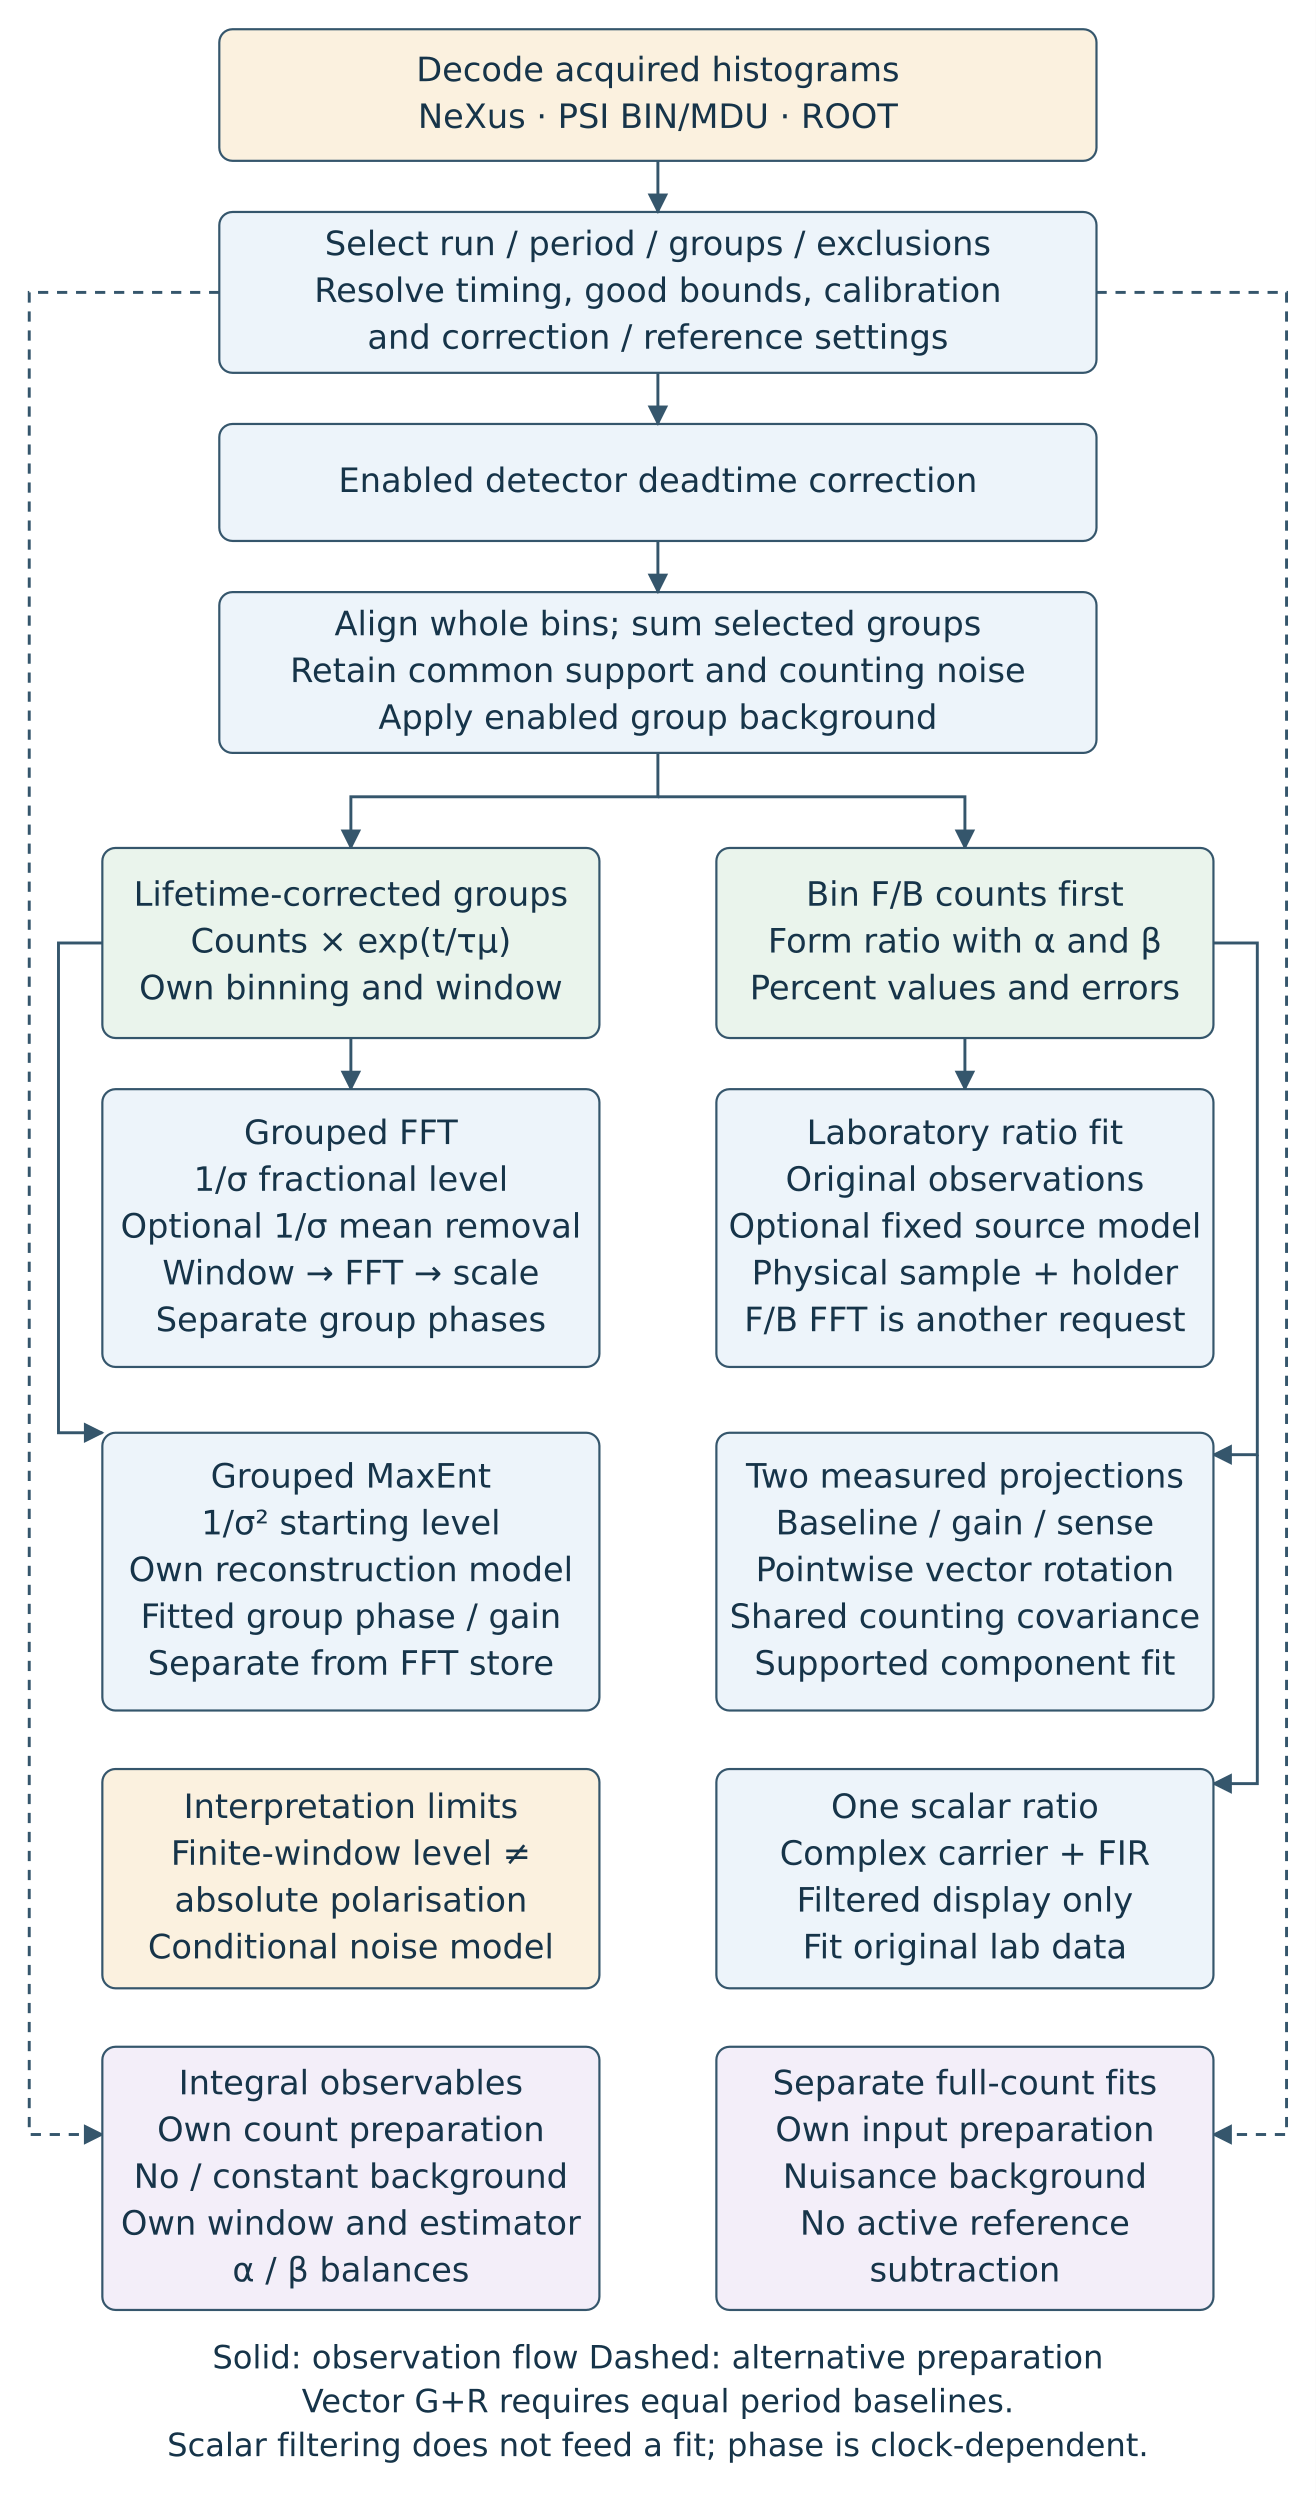
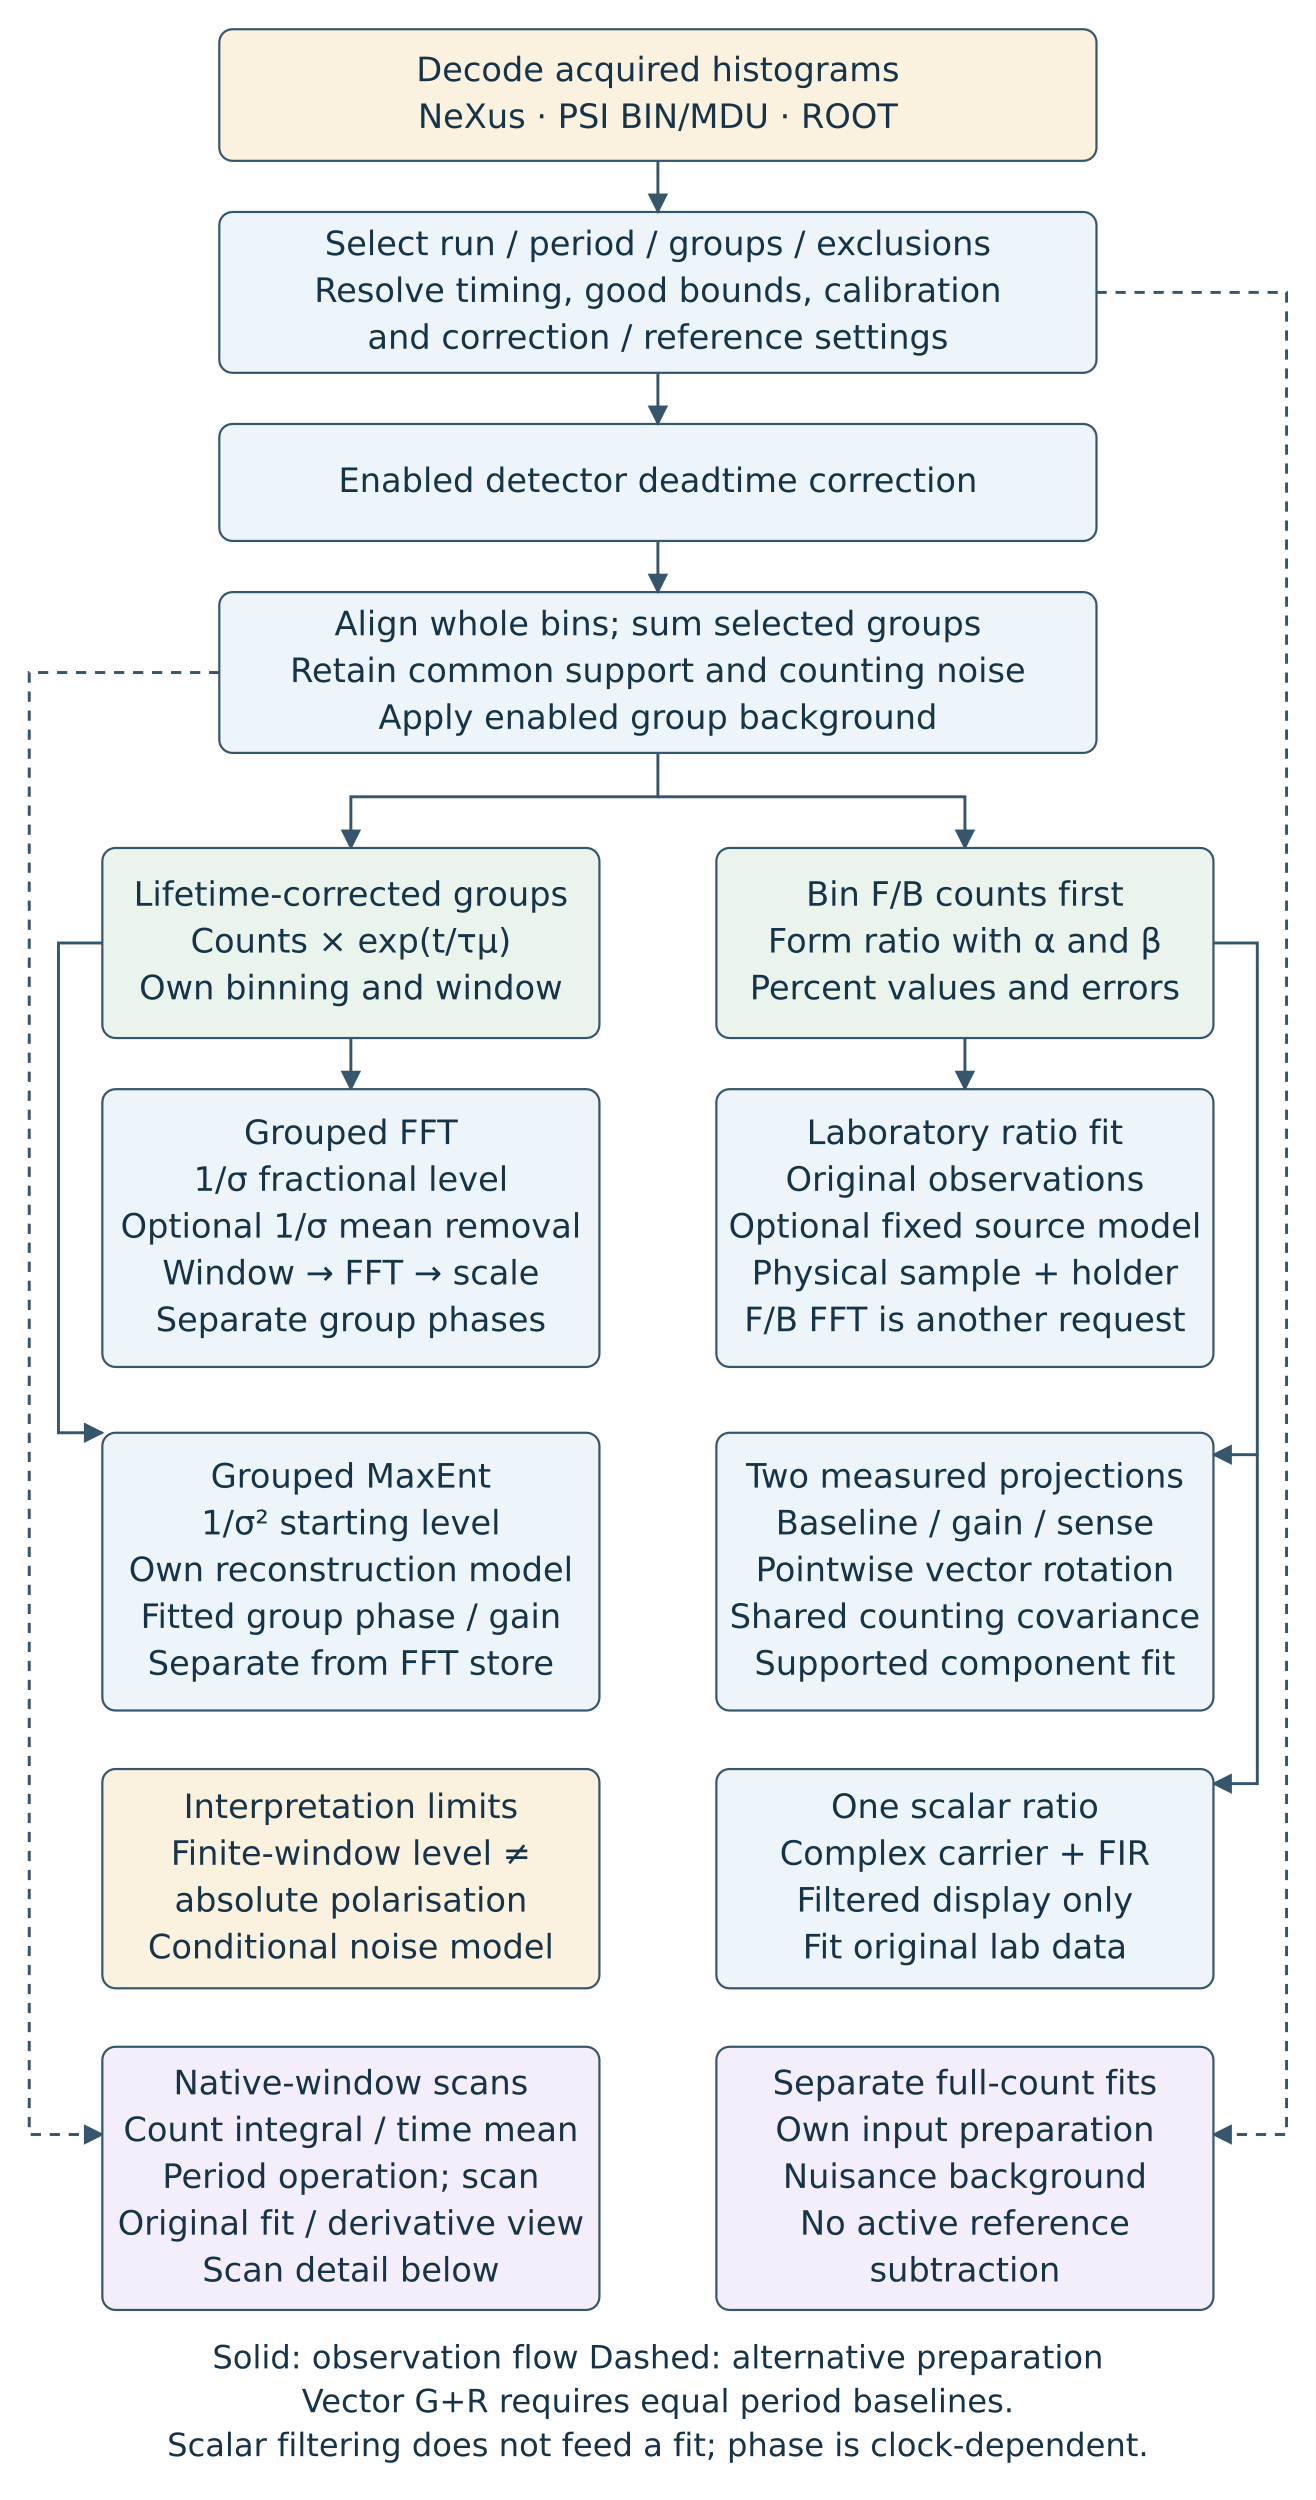
<svg xmlns="http://www.w3.org/2000/svg" width="900" height="1710" viewBox="0 0 900 1710" role="img" aria-labelledby="title description">
  <defs>
    <marker id="arrow" viewBox="0 0 10 10" refX="9" refY="5" markerWidth="7" markerHeight="7" orient="auto-start-reverse">
      <path d="M0 0 L10 5 L0 10z" fill="#35566c" />
    </marker>
  </defs>
  <rect width="900" height="1710" fill="white" />
  <rect x="150" y="20" width="600" height="90" rx="9" fill="#fbf1df" stroke="#35566c" stroke-width="1.5" />
  <text x="450.0" y="49.0" text-anchor="middle" dominant-baseline="middle" font-family="DejaVu Sans, sans-serif" font-size="23" fill="#163449">Decode acquired histograms</text>
  <text x="450.0" y="81.0" text-anchor="middle" dominant-baseline="middle" font-family="DejaVu Sans, sans-serif" font-size="23" fill="#163449">NeXus · PSI BIN/MDU · ROOT</text>
  <rect x="150" y="145" width="600" height="110" rx="9" fill="#edf4fa" stroke="#35566c" stroke-width="1.5" />
  <text x="450.0" y="168.0" text-anchor="middle" dominant-baseline="middle" font-family="DejaVu Sans, sans-serif" font-size="23" fill="#163449">Select run / period / groups / exclusions</text>
  <text x="450.0" y="200.0" text-anchor="middle" dominant-baseline="middle" font-family="DejaVu Sans, sans-serif" font-size="23" fill="#163449">Resolve timing, good bounds, calibration</text>
  <text x="450.0" y="232.0" text-anchor="middle" dominant-baseline="middle" font-family="DejaVu Sans, sans-serif" font-size="23" fill="#163449">and correction / reference settings</text>
  <rect x="150" y="290" width="600" height="80" rx="9" fill="#edf4fa" stroke="#35566c" stroke-width="1.5" />
  <text x="450.0" y="330.0" text-anchor="middle" dominant-baseline="middle" font-family="DejaVu Sans, sans-serif" font-size="23" fill="#163449">Enabled detector deadtime correction</text>
  <rect x="150" y="405" width="600" height="110" rx="9" fill="#edf4fa" stroke="#35566c" stroke-width="1.5" />
  <text x="450.0" y="428.0" text-anchor="middle" dominant-baseline="middle" font-family="DejaVu Sans, sans-serif" font-size="23" fill="#163449">Align whole bins; sum selected groups</text>
  <text x="450.0" y="460.0" text-anchor="middle" dominant-baseline="middle" font-family="DejaVu Sans, sans-serif" font-size="23" fill="#163449">Retain common support and counting noise</text>
  <text x="450.0" y="492.0" text-anchor="middle" dominant-baseline="middle" font-family="DejaVu Sans, sans-serif" font-size="23" fill="#163449">Apply enabled group background</text>
  <path d="M450 110 V145" fill="none" stroke="#35566c" stroke-width="2" marker-end="url(#arrow)" />
  <path d="M450 255 V290" fill="none" stroke="#35566c" stroke-width="2" marker-end="url(#arrow)" />
  <path d="M450 370 V405" fill="none" stroke="#35566c" stroke-width="2" marker-end="url(#arrow)" />
  <path d="M450 515 V545 H240 V580" fill="none" stroke="#35566c" stroke-width="2" marker-end="url(#arrow)" />
  <path d="M450 545 H660 V580" fill="none" stroke="#35566c" stroke-width="2" marker-end="url(#arrow)" />
  <rect x="70" y="580" width="340" height="130" rx="9" fill="#eaf4ec" stroke="#35566c" stroke-width="1.5" />
  <text x="240.0" y="613.0" text-anchor="middle" dominant-baseline="middle" font-family="DejaVu Sans, sans-serif" font-size="23" fill="#163449">Lifetime-corrected groups</text>
  <text x="240.0" y="645.0" text-anchor="middle" dominant-baseline="middle" font-family="DejaVu Sans, sans-serif" font-size="23" fill="#163449">Counts × exp(t/τμ)</text>
  <text x="240.0" y="677.0" text-anchor="middle" dominant-baseline="middle" font-family="DejaVu Sans, sans-serif" font-size="23" fill="#163449">Own binning and window</text>
  <rect x="490" y="580" width="340" height="130" rx="9" fill="#eaf4ec" stroke="#35566c" stroke-width="1.5" />
  <text x="660.0" y="613.0" text-anchor="middle" dominant-baseline="middle" font-family="DejaVu Sans, sans-serif" font-size="23" fill="#163449">Bin F/B counts first</text>
  <text x="660.0" y="645.0" text-anchor="middle" dominant-baseline="middle" font-family="DejaVu Sans, sans-serif" font-size="23" fill="#163449">Form ratio with α and β</text>
  <text x="660.0" y="677.0" text-anchor="middle" dominant-baseline="middle" font-family="DejaVu Sans, sans-serif" font-size="23" fill="#163449">Percent values and errors</text>
  <path d="M240 710 V745" fill="none" stroke="#35566c" stroke-width="2" marker-end="url(#arrow)" />
  <path d="M70 645 H40 V980 H70" fill="none" stroke="#35566c" stroke-width="2" marker-end="url(#arrow)" />
  <path d="M660 710 V745" fill="none" stroke="#35566c" stroke-width="2" marker-end="url(#arrow)" />
  <path d="M830 645 H860 V995 H830" fill="none" stroke="#35566c" stroke-width="2" marker-end="url(#arrow)" />
  <path d="M860 995 V1220 H830" fill="none" stroke="#35566c" stroke-width="2" marker-end="url(#arrow)" />
  <rect x="70" y="745" width="340" height="190" rx="9" fill="#edf4fa" stroke="#35566c" stroke-width="1.5" />
  <text x="240.0" y="776.0" text-anchor="middle" dominant-baseline="middle" font-family="DejaVu Sans, sans-serif" font-size="23" fill="#163449">Grouped FFT</text>
  <text x="240.0" y="808.0" text-anchor="middle" dominant-baseline="middle" font-family="DejaVu Sans, sans-serif" font-size="23" fill="#163449">1/σ fractional level</text>
  <text x="240.0" y="840.0" text-anchor="middle" dominant-baseline="middle" font-family="DejaVu Sans, sans-serif" font-size="23" fill="#163449">Optional 1/σ mean removal</text>
  <text x="240.0" y="872.0" text-anchor="middle" dominant-baseline="middle" font-family="DejaVu Sans, sans-serif" font-size="23" fill="#163449">Window → FFT → scale</text>
  <text x="240.0" y="904.0" text-anchor="middle" dominant-baseline="middle" font-family="DejaVu Sans, sans-serif" font-size="23" fill="#163449">Separate group phases</text>
  <rect x="70" y="980" width="340" height="190" rx="9" fill="#edf4fa" stroke="#35566c" stroke-width="1.5" />
  <text x="240.0" y="1011.0" text-anchor="middle" dominant-baseline="middle" font-family="DejaVu Sans, sans-serif" font-size="23" fill="#163449">Grouped MaxEnt</text>
  <text x="240.0" y="1043.0" text-anchor="middle" dominant-baseline="middle" font-family="DejaVu Sans, sans-serif" font-size="23" fill="#163449">1/σ² starting level</text>
  <text x="240.0" y="1075.0" text-anchor="middle" dominant-baseline="middle" font-family="DejaVu Sans, sans-serif" font-size="23" fill="#163449">Own reconstruction model</text>
  <text x="240.0" y="1107.0" text-anchor="middle" dominant-baseline="middle" font-family="DejaVu Sans, sans-serif" font-size="23" fill="#163449">Fitted group phase / gain</text>
  <text x="240.0" y="1139.0" text-anchor="middle" dominant-baseline="middle" font-family="DejaVu Sans, sans-serif" font-size="23" fill="#163449">Separate from FFT store</text>
  <rect x="490" y="745" width="340" height="190" rx="9" fill="#edf4fa" stroke="#35566c" stroke-width="1.5" />
  <text x="660.0" y="776.0" text-anchor="middle" dominant-baseline="middle" font-family="DejaVu Sans, sans-serif" font-size="23" fill="#163449">Laboratory ratio fit</text>
  <text x="660.0" y="808.0" text-anchor="middle" dominant-baseline="middle" font-family="DejaVu Sans, sans-serif" font-size="23" fill="#163449">Original observations</text>
  <text x="660.0" y="840.0" text-anchor="middle" dominant-baseline="middle" font-family="DejaVu Sans, sans-serif" font-size="23" fill="#163449">Optional fixed source model</text>
  <text x="660.0" y="872.0" text-anchor="middle" dominant-baseline="middle" font-family="DejaVu Sans, sans-serif" font-size="23" fill="#163449">Physical sample + holder</text>
  <text x="660.0" y="904.0" text-anchor="middle" dominant-baseline="middle" font-family="DejaVu Sans, sans-serif" font-size="23" fill="#163449">F/B FFT is another request</text>
  <rect x="490" y="980" width="340" height="190" rx="9" fill="#edf4fa" stroke="#35566c" stroke-width="1.5" />
  <text x="660.0" y="1011.0" text-anchor="middle" dominant-baseline="middle" font-family="DejaVu Sans, sans-serif" font-size="23" fill="#163449">Two measured projections</text>
  <text x="660.0" y="1043.0" text-anchor="middle" dominant-baseline="middle" font-family="DejaVu Sans, sans-serif" font-size="23" fill="#163449">Baseline / gain / sense</text>
  <text x="660.0" y="1075.0" text-anchor="middle" dominant-baseline="middle" font-family="DejaVu Sans, sans-serif" font-size="23" fill="#163449">Pointwise vector rotation</text>
  <text x="660.0" y="1107.0" text-anchor="middle" dominant-baseline="middle" font-family="DejaVu Sans, sans-serif" font-size="23" fill="#163449">Shared counting covariance</text>
  <text x="660.0" y="1139.0" text-anchor="middle" dominant-baseline="middle" font-family="DejaVu Sans, sans-serif" font-size="23" fill="#163449">Supported component fit</text>
  <rect x="490" y="1210" width="340" height="150" rx="9" fill="#edf4fa" stroke="#35566c" stroke-width="1.5" />
  <text x="660.0" y="1237.0" text-anchor="middle" dominant-baseline="middle" font-family="DejaVu Sans, sans-serif" font-size="23" fill="#163449">One scalar ratio</text>
  <text x="660.0" y="1269.0" text-anchor="middle" dominant-baseline="middle" font-family="DejaVu Sans, sans-serif" font-size="23" fill="#163449">Complex carrier + FIR</text>
  <text x="660.0" y="1301.0" text-anchor="middle" dominant-baseline="middle" font-family="DejaVu Sans, sans-serif" font-size="23" fill="#163449">Filtered display only</text>
  <text x="660.0" y="1333.0" text-anchor="middle" dominant-baseline="middle" font-family="DejaVu Sans, sans-serif" font-size="23" fill="#163449">Fit original lab data</text>
  <rect x="70" y="1210" width="340" height="150" rx="9" fill="#fbf1df" stroke="#35566c" stroke-width="1.5" />
  <text x="240.0" y="1237.0" text-anchor="middle" dominant-baseline="middle" font-family="DejaVu Sans, sans-serif" font-size="23" fill="#163449">Interpretation limits</text>
  <text x="240.0" y="1269.0" text-anchor="middle" dominant-baseline="middle" font-family="DejaVu Sans, sans-serif" font-size="23" fill="#163449">Finite-window level ≠</text>
  <text x="240.0" y="1301.0" text-anchor="middle" dominant-baseline="middle" font-family="DejaVu Sans, sans-serif" font-size="23" fill="#163449">absolute polarisation</text>
  <text x="240.0" y="1333.0" text-anchor="middle" dominant-baseline="middle" font-family="DejaVu Sans, sans-serif" font-size="23" fill="#163449">Conditional noise model</text>
-   <path d="M150 200 H20 V1460 H70" fill="none" stroke="#35566c" stroke-width="2" stroke-dasharray="7 6" marker-end="url(#arrow)" />
+   <path d="M150 460 H20 V1460 H70" fill="none" stroke="#35566c" stroke-width="2" stroke-dasharray="7 6" marker-end="url(#arrow)" />
  <path d="M750 200 H880 V1460 H830" fill="none" stroke="#35566c" stroke-width="2" stroke-dasharray="7 6" marker-end="url(#arrow)" />
  <rect x="70" y="1400" width="340" height="180" rx="9" fill="#f3eef9" stroke="#35566c" stroke-width="1.5" />
-   <text x="240.0" y="1426.0" text-anchor="middle" dominant-baseline="middle" font-family="DejaVu Sans, sans-serif" font-size="23" fill="#163449">Integral observables</text>
-   <text x="240.0" y="1458.0" text-anchor="middle" dominant-baseline="middle" font-family="DejaVu Sans, sans-serif" font-size="23" fill="#163449">Own count preparation</text>
-   <text x="240.0" y="1490.0" text-anchor="middle" dominant-baseline="middle" font-family="DejaVu Sans, sans-serif" font-size="23" fill="#163449">No / constant background</text>
-   <text x="240.0" y="1522.0" text-anchor="middle" dominant-baseline="middle" font-family="DejaVu Sans, sans-serif" font-size="23" fill="#163449">Own window and estimator</text>
-   <text x="240.0" y="1554.0" text-anchor="middle" dominant-baseline="middle" font-family="DejaVu Sans, sans-serif" font-size="23" fill="#163449">α / β balances</text>
+   <text x="240.0" y="1426.0" text-anchor="middle" dominant-baseline="middle" font-family="DejaVu Sans, sans-serif" font-size="23" fill="#163449">Native-window scans</text>
+   <text x="240.0" y="1458.0" text-anchor="middle" dominant-baseline="middle" font-family="DejaVu Sans, sans-serif" font-size="23" fill="#163449">Count integral / time mean</text>
+   <text x="240.0" y="1490.0" text-anchor="middle" dominant-baseline="middle" font-family="DejaVu Sans, sans-serif" font-size="23" fill="#163449">Period operation; scan</text>
+   <text x="240.0" y="1522.0" text-anchor="middle" dominant-baseline="middle" font-family="DejaVu Sans, sans-serif" font-size="23" fill="#163449">Original fit / derivative view</text>
+   <text x="240.0" y="1554.0" text-anchor="middle" dominant-baseline="middle" font-family="DejaVu Sans, sans-serif" font-size="23" fill="#163449">Scan detail below</text>
  <rect x="490" y="1400" width="340" height="180" rx="9" fill="#f3eef9" stroke="#35566c" stroke-width="1.5" />
  <text x="660.0" y="1426.0" text-anchor="middle" dominant-baseline="middle" font-family="DejaVu Sans, sans-serif" font-size="23" fill="#163449">Separate full-count fits</text>
  <text x="660.0" y="1458.0" text-anchor="middle" dominant-baseline="middle" font-family="DejaVu Sans, sans-serif" font-size="23" fill="#163449">Own input preparation</text>
  <text x="660.0" y="1490.0" text-anchor="middle" dominant-baseline="middle" font-family="DejaVu Sans, sans-serif" font-size="23" fill="#163449">Nuisance background</text>
  <text x="660.0" y="1522.0" text-anchor="middle" dominant-baseline="middle" font-family="DejaVu Sans, sans-serif" font-size="23" fill="#163449">No active reference</text>
  <text x="660.0" y="1554.0" text-anchor="middle" dominant-baseline="middle" font-family="DejaVu Sans, sans-serif" font-size="23" fill="#163449">subtraction</text>
  <text x="450" y="1620" text-anchor="middle" font-family="DejaVu Sans, sans-serif" font-size="22" fill="#163449">Solid: observation flow   Dashed: alternative preparation</text>
  <text x="450" y="1650" text-anchor="middle" font-family="DejaVu Sans, sans-serif" font-size="22" fill="#163449">Vector G+R requires equal period baselines.</text>
  <text x="450" y="1680" text-anchor="middle" font-family="DejaVu Sans, sans-serif" font-size="22" fill="#163449">Scalar filtering does not feed a fit; phase is clock-dependent.</text>
</svg>
